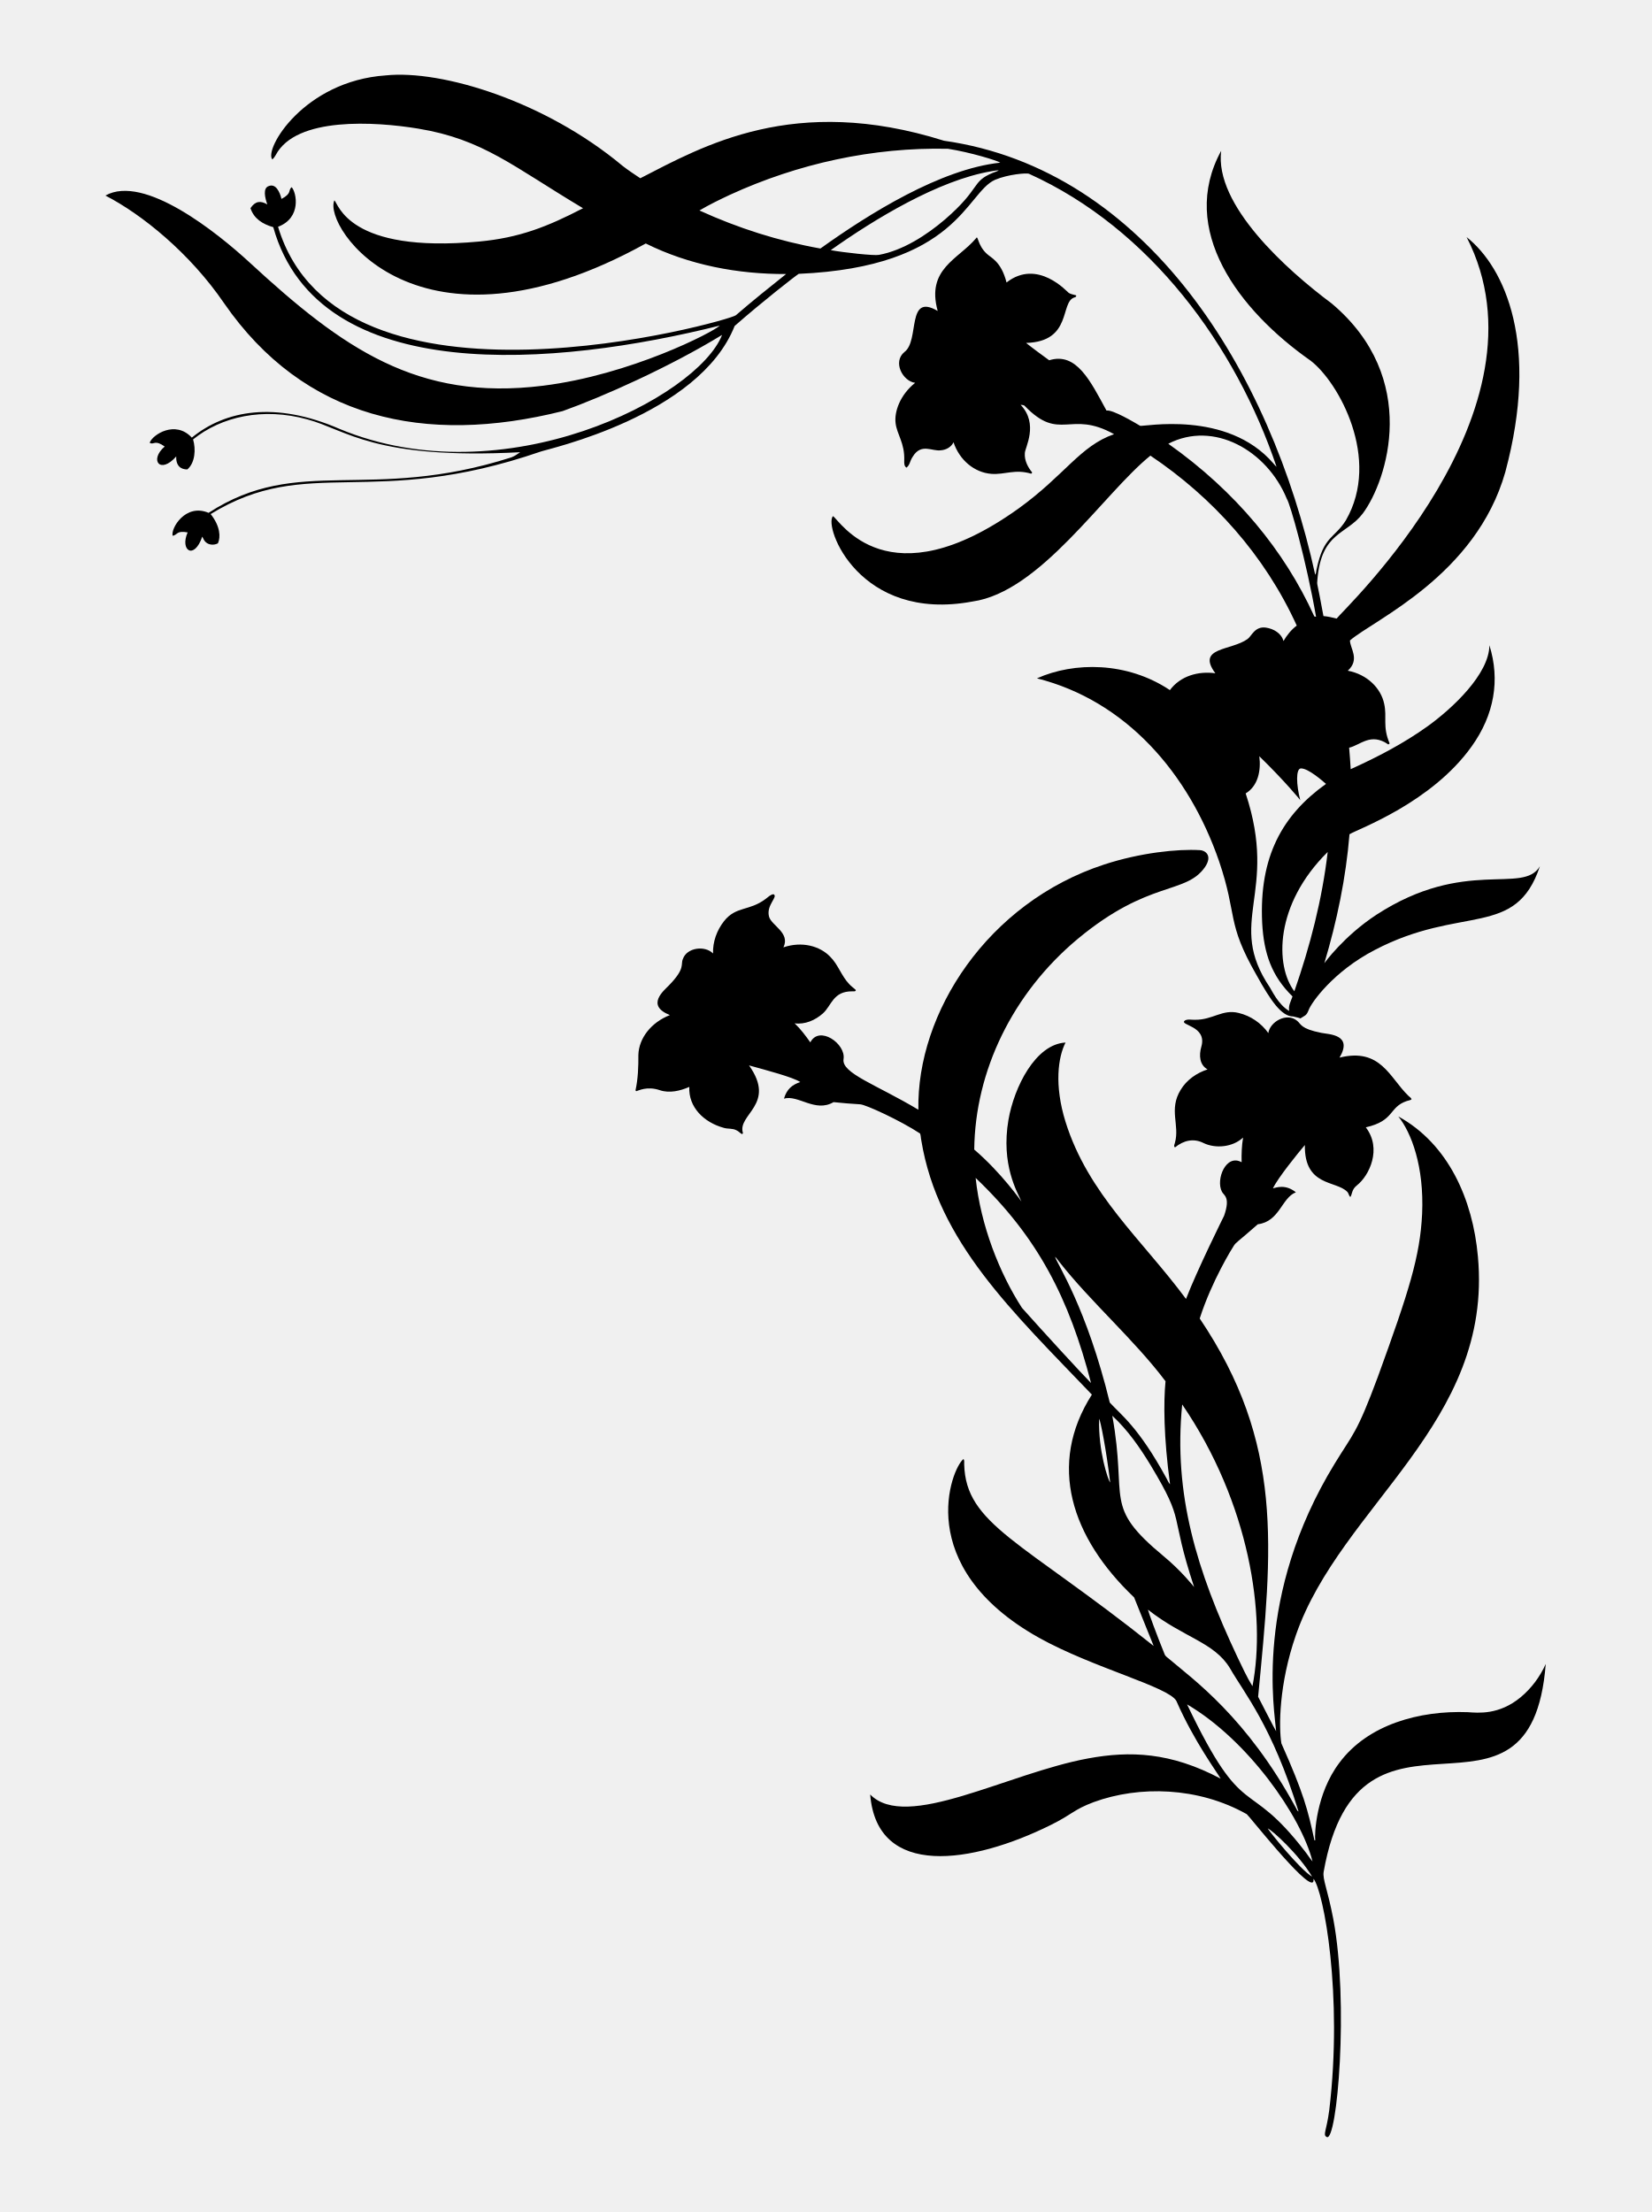
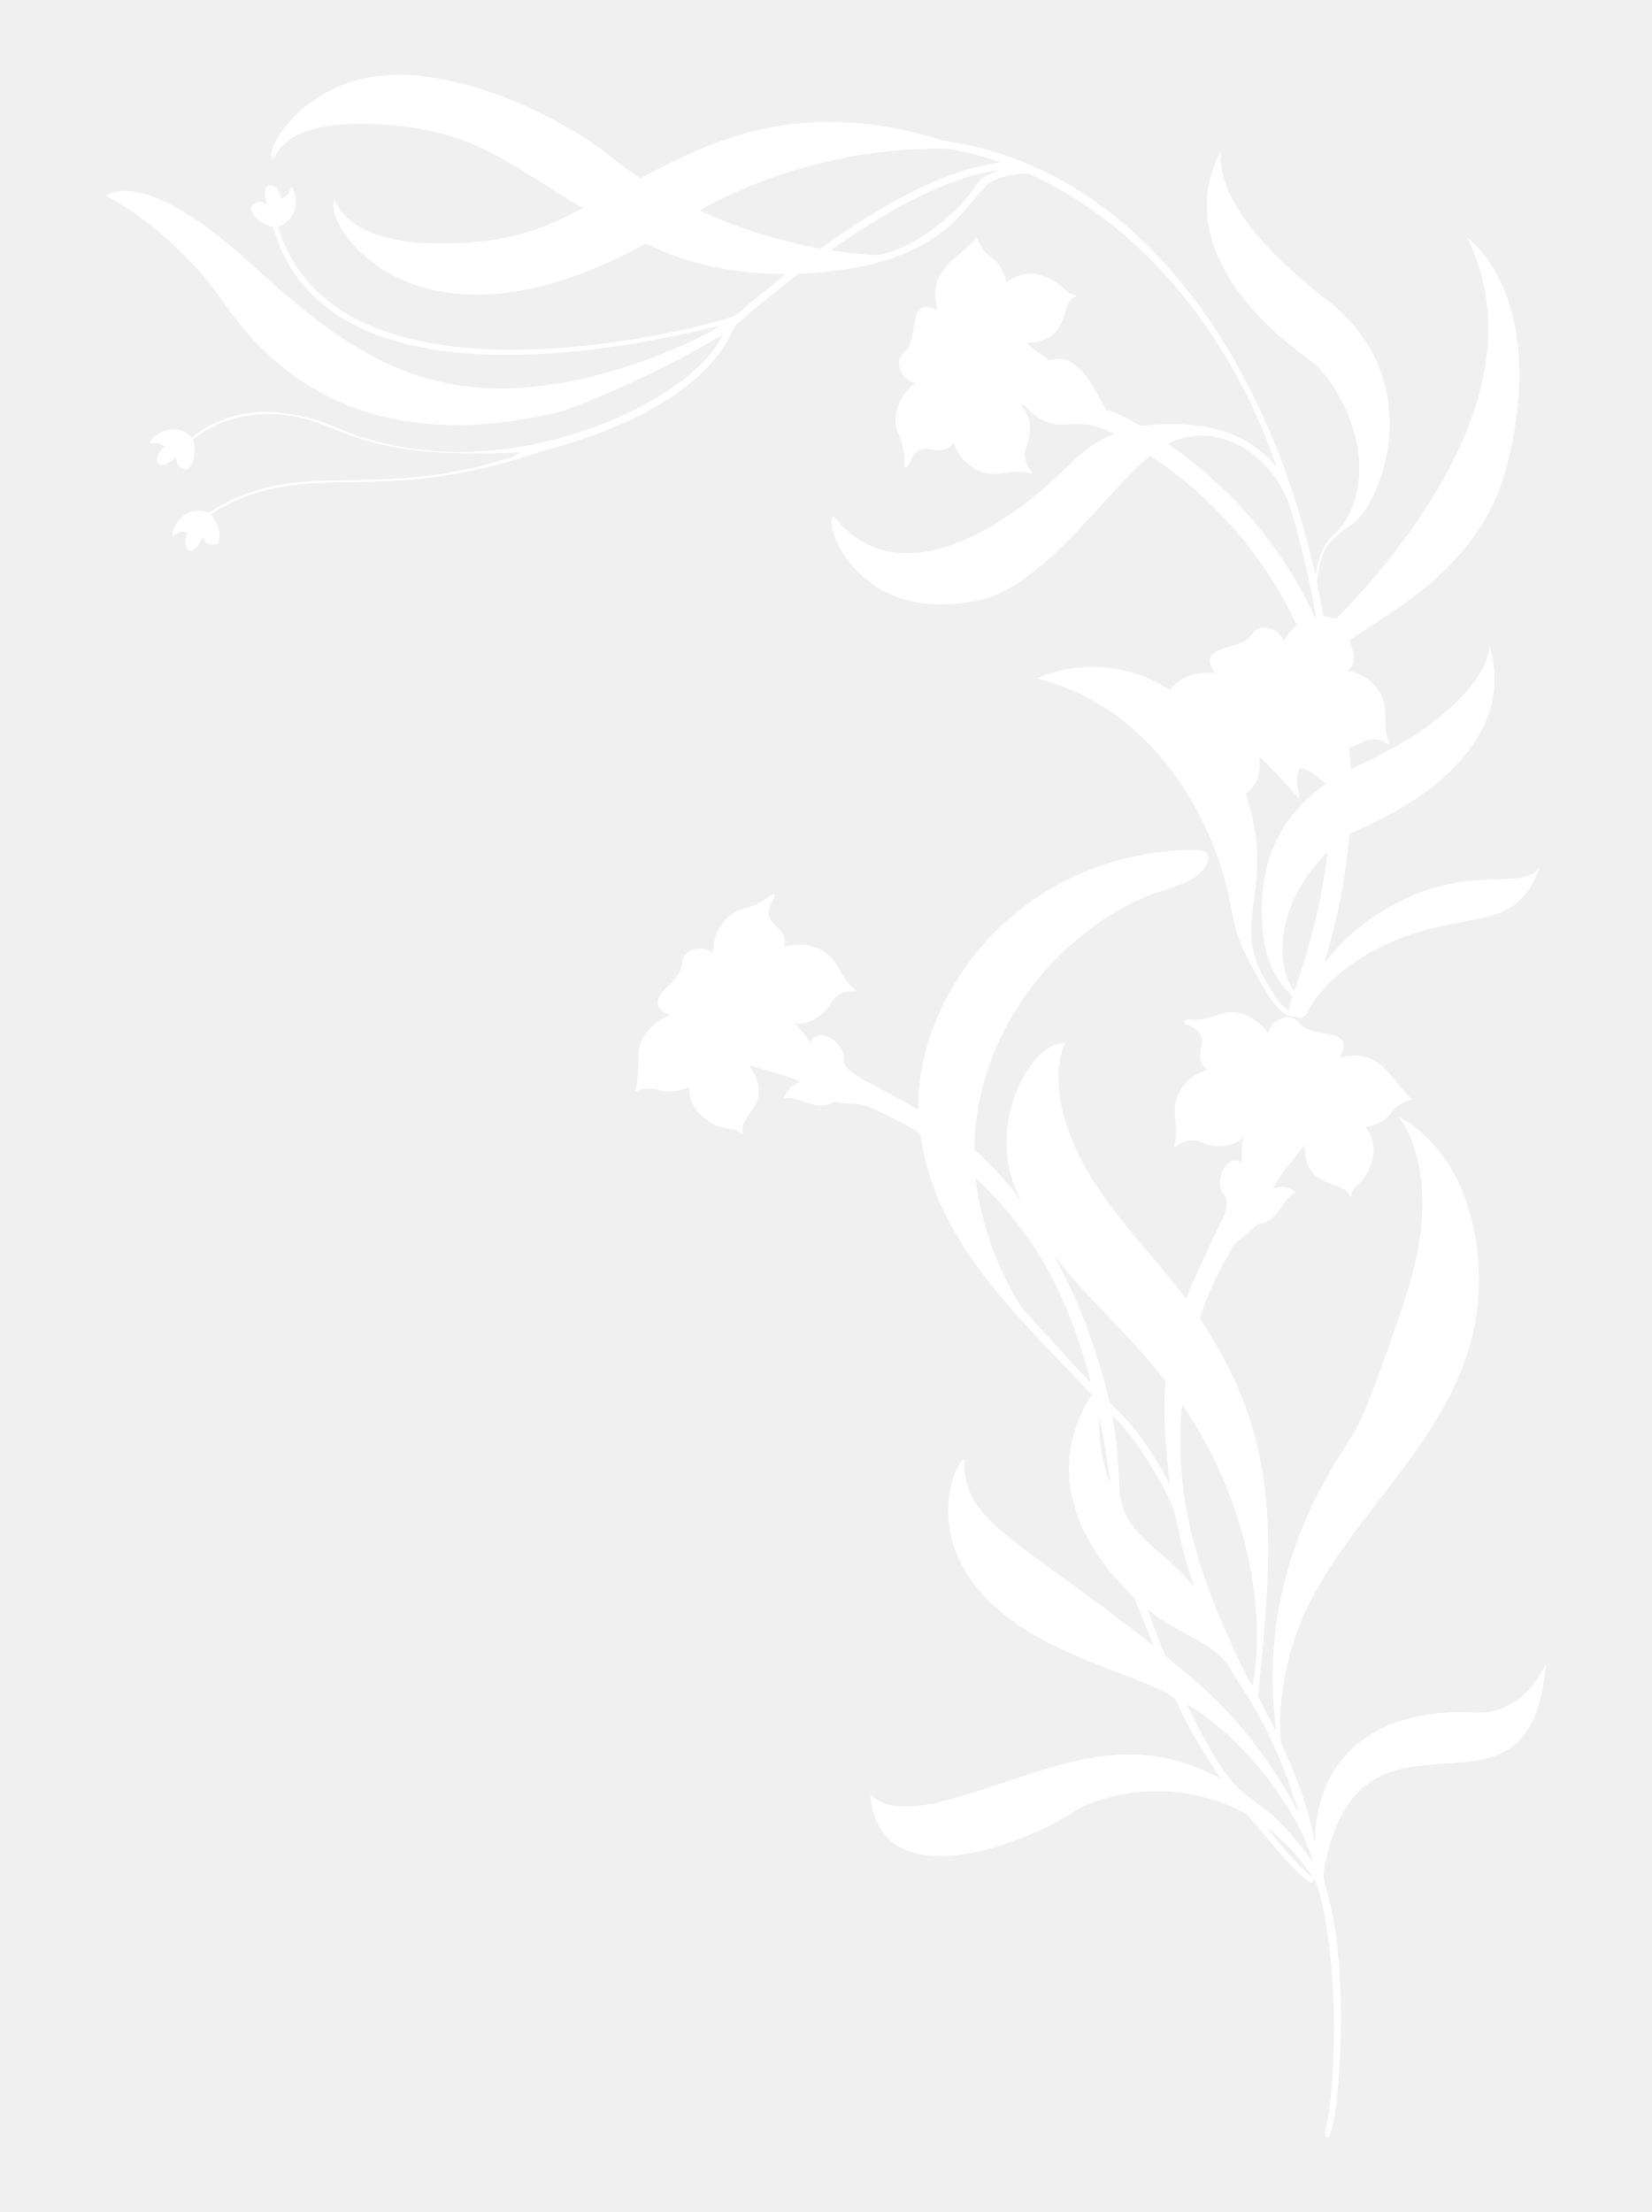
<svg xmlns="http://www.w3.org/2000/svg" version="1.1" id="Layer_1" x="0px" y="0px" viewBox="0 0 1280.89 1716.044" enable-background="new 0 0 1280.89 1716.044" xml:space="preserve">
-   <g>
+   <g fill="#FFFFFF">
    <path d="M299.199,58.499c43.406-4.517,123.591,19.898,183.741,70.163c4.424,3.433,9.095,6.53,13.766,9.623   c48.624-24.939,119.257-65.702,235.569-29.116c156.944,22.254,253.51,178.529,287.991,336.698c0.897-1.14,0.663-2.709,1.037-4.041   c5.53-26.343,13.668-23.719,22.735-38.132c27.539-47.653-5.646-107.378-27.393-123.939   c-55.756-39.087-102.823-101.558-69.308-162.786c-5.377,41.961,50.554,92.249,85.709,118.45   c69.028,58.054,43.036,137.533,24.151,162.926c-12.746,16.814-32.169,14.041-35.231,51.44c-0.391,4.938-0.521-0.659,4.699,28.149   c3.461,0.285,6.848,1.093,10.211,1.957c4.325-6.199,170.094-161.279,100.84-295.965c30.106,23.932,56.522,83.644,30.036,182.246   c-22.771,80.387-102.115,114.72-120.506,130.67c-0.104,5.95,8.03,14.665-1.696,23.483c15.289,2.91,25.716,13.743,28.219,25.613   c2.419,10.769-1.462,17.524,4.251,30.835c-0.257,0.196-0.762,0.584-1.014,0.776c-13.654-9.52-21.687,0.552-30.41,2.504   c0.472,5.545,0.906,11.099,1.205,16.658c20.783-9.375,41.121-19.984,59.685-33.288c19.353-13.952,47.74-40.513,47.923-62.843   c8.47,27.002,3.708,54.01-13.673,78.342c-31.234,43.965-88.314,64.22-94.86,68.276c-2.779,33.937-9.772,67.435-19.507,100.036   c0,0,14.963-20.944,40.43-37.609c68.672-44.628,113.694-15.274,126.784-37.604c-18.768,56.406-60.73,29.601-128.349,65.076   c-31.682,16.493-48.931,40.552-51.081,46.564c-1.698,4.519-3.12,4.2-6.348,6.4c-1.822-0.677-3.76-0.99-5.62-1.509   c-9.098,0.081-17.594-12.515-28.411-32.036c-23.714-41.359-14.565-45.711-29.042-88.274   c-23.6-68.453-72.285-124.589-141.312-141.984c28.796-12.904,69.939-13.055,103.124,9.118c8.174-11.034,22.06-14.89,35.273-13.061   c-15.068-20.363,12.273-17.352,25.029-26.612c3.017-2.13,5.6-10.081,14.252-8.796c5.839,0.864,11.982,4.349,13.561,10.422   c2.663-4.592,6.045-8.791,10.291-12.01c-24.792-54.563-65.199-99.447-113.522-131.843   c-36.526,29.546-85.311,105.803-138.07,113.181c-87.904,16.389-115.619-58.325-108.173-66.262   c5.511,3.561,42.5,66.632,143.918-5.872c35.911-25.902,47.763-48.573,74.143-57.695c-34.436-19.156-41.815,6.478-69.247-21.843   c-0.799-0.939-2.167-0.719-3.242-0.944c14.319,15.113,3.176,33.443,3.256,37.59c-0.383,5.564,2.289,10.767,5.736,14.953   c-0.192,0.229-0.579,0.691-0.771,0.92c-12.603-3.807-20.342,0.863-30.84,0.121c-13.144-0.98-24.794-10.568-29.439-24.515   c-1.789,3.751-5.764,5.928-9.805,6.217c-6.624,1.068-15.208-5.842-21.773,4.863c-2.716,4.189-1.966,6.108-4.891,8.6   c-1.953-1.144-1.798-3.606-1.766-5.559c0.483-13.613-5.643-20.03-6.708-28.967c-1.092-8.532,3.209-21.711,15.177-31.274   c-9.458-1.141-17.806-16.145-8.259-23.954c11.924-8.867,1.253-46.205,25.744-31.793c-9.04-32.652,15.908-39.975,29.667-56.299   c1.832-3.112,0.894,5.029,8.441,11.954c3.115,3.086,11.066,5.629,15.294,22.254c24.206-18.91,47.278,7.567,48.278,8.086   c1.705,1.07,3.737,1.285,5.629,1.859c0.495,0.92-0.36,1.471-1.158,1.621c-11.488,3.333-1.527,34.328-37.581,35.329   c5.839,4.653,11.888,9.034,17.914,13.439c21.133-6.521,31.852,15.867,44.461,39.033c4.624-0.981,21.957,9.353,26.071,11.8   c2.022,0.994,67.322-12.643,103.353,29.144c0.776,0.939,1.579,1.873,2.495,2.7c-31.434-93.454-97.944-184.881-192.089-227.367   c-1.76-0.724-16.031,0.349-26.37,4.737c-22.41,10.016-28.82,67.566-152.219,72.91c-2.496,1.514-28.408,21.735-49.703,40.44   c-27.742,70.009-145.431,95.473-150.514,97.462c-131.083,45.165-180.331,2.003-255.969,48.465   c7.432,9.373,7.856,17.814,5.638,22.693c-2.896,1.556-6.909,1.415-9.408-0.874c-1.313-1.154-1.999-2.798-2.728-4.34   c-6.238,18.355-17.566,10.922-11.361-3.256c-8.795-1.619-7.754,1.958-11.627,2.635c-1.637-5.656,9.992-25.464,27.86-17.812   c69.972-45.46,124.363-7.7,234.887-43.032c2.476-0.944,4.699-2.466,6.853-3.994c-113.39,5.9-134.737-17.287-164.949-25.431   c-34.584-9.591-66.877-2.188-88.802,15.485c2.249,7.617,1.598,18.147-4.447,23.291c-4.745,0.102-8.972-2.551-8.614-10.095   c-12.462,14.287-21.137,2.739-8.946-7.675c-7.747-5.505-8.206-1.251-11.421-2.686l-0.145-0.467   c2.16-5.947,19.751-17.609,32.601-3.751c25.994-21.201,64.621-28.462,114.606-6.759c127.439,52.99,277.735-24.292,296.735-72.919   c-40.687,24.877-92.471,47.982-123.687,59.106c-106.985,26.844-200.557,6.102-262.714-83.822   c-26.527-38.835-63.725-68.847-91.969-83.401c29.972-16.821,86.694,28.722,112.018,52.071   c71.872,66.294,129.929,107.566,227.273,95.477c68.018-8.393,132.349-41.67,137.327-46.666   c-126.066,31.516-311.285,48.766-346.419-76.353c-8.29-2.347-15.038-6.639-17.672-14.738c3.785-5.661,7.936-5.925,13.052-2.901   c-1.737-4.879-3.723-12.843,1.252-14.276c5.259-2.04,8.44,4.45,9.749,10.006c8.384-4.395,4.913-6.712,7.885-9.132   c3.788,4.091,7.815,23.804-10.543,30.733c47.52,158.234,350.612,72.925,355.15,68.636c12.72-10.987,25.828-21.516,38.982-31.975   c-37.403,0.168-75.245-6.979-108.883-23.698c-176.58,97.682-250.801-13.277-241.549-33.479c3.065,2.466,10.696,41.404,112.2,31.984   c31.247-2.902,53.079-11.524,80.692-25.851c-54.104-32.249-77.458-53.486-127.928-61.769c-33.202-5.456-94.629-9.453-110.43,20.428   c-0.673,1.317-1.57,2.518-2.7,3.485C204.691,115.818,235.618,62.902,299.199,58.499 M566.239,151.136   c-8.021,3.77-16.027,7.624-23.651,12.15c29.892,13.678,61.465,23.74,93.837,29.509c37.958-27.134,93.161-61.63,139.523-66.608   c-1.793-1.456-23.311-8.11-40.547-10.758C677.267,114.139,619.029,126.896,566.239,151.136 M769.086,132.852   c-41.023,6.937-90.48,36.994-124.64,61.213c10.232,1.878,33.786,4.436,37.375,3.672c18.595-3.415,37.066-15.348,51.459-27.677   c27.885-24.191,20.048-29.048,36.847-35.946c1.551-0.677,3.265-1.018,4.695-1.981C772.884,132.161,770.987,132.544,769.086,132.852    M906.301,344.252c52.561,37.114,90.104,83.19,112.938,133.23c0.126,0.902,0.92,0.925,1.686,0.953   c-7.652-43.869-20.132-87.728-22.67-91.46C982.915,349.538,941.628,325.987,906.301,344.252 M976.912,586.688   c1.429,10.982-0.958,23.081-10.581,28.836c25.899,78.328-15.85,99.101,18.863,150.659c1.004,1.402,6.382,13.298,14.92,18.083   c-0.906-4.003,1.364-7.596,2.555-11.258c-16.185-15.803-22.253-33.264-23.539-57.06c-2.457-51.46,15.706-83.659,49.525-107.818   c-3.131-2.684-13.667-11.956-19.372-12.015c-4.202,0.037-3.709,12.878-0.612,24.594   C1008.672,620.709,997.252,606.479,976.912,586.688 M1004.09,769.037c12.197-35.035,21.577-71.191,25.874-108.089   C988.652,701.748,989.077,749.249,1004.09,769.037z" />
    <path d="M856.463,670.711c28.069-9.198,57.121-12.207,74.33-11.178c3.395,0.015,10.504,3.634,3.887,13.267   c-15.095,21.42-43.385,9.667-98.56,55.523c-50.636,42.183-79.714,102.652-80.351,163.486   c21.221,18.149,36.618,40.327,36.618,40.327c-3.193-7.346-16.035-28.59-10.071-63.404c4.412-25.396,20.926-58.681,44.284-59.942   c-5.781,11.338-8.889,32.85-0.056,61.376c17.604,56.434,59.751,91.855,93.501,137.542c8.86-22.98,29.543-64.524,29.546-64.534   c5.158-14.776-0.343-15.721-1.7-18.704c-4.914-9.381,3.17-29.638,15.294-22.819c-0.14-6.404,0.075-12.813,1.135-19.134   c-8.204,7.588-21.433,8.66-30.597,4.274c-7.731-3.923-15.472-2.159-22.217,3.345c-1.303-0.972-0.28-2.41-0.042-3.63   c3.842-13.758-4.995-25.665,4.438-41.009c4.615-7.722,12.402-13.108,20.867-15.864c-6.221-3.439-6.803-10.854-4.807-17.704   c4.662-16.372-17.714-16.441-12.832-20.213c2.401-1.341,5.274-0.439,7.885-0.593c13.731,0.208,21.304-8.479,33.914-5.274   c9.226,2.2,17.527,7.866,22.983,15.625c1.117-8.572,14.058-16.342,22.259-9.604c3.292,2.581,2.45,6.181,18.891,9.422   c5.759,1.194,24.751,1.102,14.089,19.18c31.959-7.844,38.776,15.496,53.295,29.518c0.841,0.934,2.303,1.56,2.551,2.887   c-1.074,0.808-2.504,0.827-3.719,1.299c-14.082,4.787-9.228,15.32-31.755,20.395c12.763,16.673,2.663,37.54-6.918,45.036   c-4.152,3.249-3.531,6.767-5.059,9.016c-1.299-1.065-1.247-2.962-2.457-4.078c-8.647-8.869-33.353-3.893-32.844-36.235   c-5.386,6.291-21.073,25.695-24.753,33.587c2.53-0.55,9.625-3.494,17.802,3.069c-11.078,4.218-12.592,22.728-29.518,24.795   c-16.427,14.474-16.81,13.765-18.713,16.798c-0.732,1.002-17.023,27.043-26.374,56.308   c65.323,97.057,56.464,177.297,45.302,293.466c0.235,0.444,13.571,26.46,13.977,26.753c-1.161-15.318-17.505-104.735,45.41-207.593   c14.417-23.632,16.984-22.903,33.395-67.094c24.294-66.805,32.837-93.668,34.442-126.751c1.635-36.688-8.364-63.025-18.47-75.526   c38.934,21.383,57.827,64.594,61.745,108.678c11.894,129.344-106.207,193.167-141.158,293.582   c-13.384,38.467-13.318,71.888-11.295,84.116c17.293,38.83,20.506,51.426,25.655,75.269c0.15-0.014,0.444-0.042,0.589-0.061   c-0.604-4.432,0.458-35.976,18.746-60.152c22.085-29.768,62.223-40.68,99.574-39.267c7.922,0.533,24.237,2.381,41.084-11.604   c8.343-6.942,14.981-15.91,19.423-25.795c-11.52,147.361-144.815,5.53-172.297,161.37c-0.881,5.741,3.043,13.373,7.432,36.184   c12.357,65.178,3.003,173.799-5.022,169.433c-3.255-1.74-0.217-4.232,1.981-21.086c10.609-88.925-4.324-169.583-12.248-179.266   c-0.126,0.911,0.308,2.144-0.612,2.798c-6.098,3.496-49.698-52.05-51.174-52.912c-37.655-21.227-83.469-22.249-118.679-9.361   c-15.828,5.927-16.28,9.298-33.475,17.812c-60.328,29.911-134.704,41.921-139.962-23.73   c28.093,28.781,106.205-16.447,169.227-27.995c32.15-5.908,63.837-4.924,102.652,15.738c-2.453-4.504-20.583-28.796-34.357-60.292   c-5.952-10.974-64.631-25.661-106.571-49.021c-98.69-55.185-67.779-131.721-58.583-138.654c0.902,1.163,0.458,2.691,0.551,4.059   c1.23,46.875,44.367,59.137,146.983,140.943c-0.684-1.765-15.177-37.669-15.177-37.669   c-48.86-46.455-67.327-103.196-32.751-157.316c-61.496-64.353-119.395-118.336-132.329-197.251   c-0.406-1.752-0.308-3.653-0.948-5.316c-15.315-10.083-42.136-22.419-46.433-22.637c-6.914-0.388-13.813-0.99-20.703-1.696   c-14.184,8.387-27.393-5.926-38.454-2.714c2.193-7.412,6.371-10.768,12.65-12.865c-5.392-3.723-26.909-9.366-39.743-12.911   c21.557,30.419-9.516,37.945-4.695,52.529c-0.159,0.206-0.476,0.617-0.64,0.822c-1.612-0.752-2.709-2.331-4.396-2.994   c-3.041-1.719-6.647-0.916-9.88-1.929c-15.297-4.168-27.491-15.937-26.729-31.737c-7.091,3.064-15.294,5.078-22.857,2.537   c-10.024-3.402-16.819,0.494-18.358,0.789c-0.131-0.168-0.392-0.509-0.523-0.677c1.985-9.039,2.298-18.335,2.228-27.556   c0.419-12.951,9.933-25.141,24.445-30.831c-19.075-7.562-4.463-19.122-0.668-23.1c13.004-13.41,8.783-15.998,10.763-20.414   c3.027-8.907,17.131-10.687,23.385-4.279c-0.294-9.044,2.966-18.036,8.548-25.104c9.305-11.763,19.453-7.566,32.283-17.237   c1.896-1.369,3.602-3.317,6.045-3.634c3.994,1.886-5.634,8.164-3.513,17.092c1.545,7.128,16.828,12.664,11.239,24.132   c14.372-4.885,28.252-1.04,36.203,7.198c6.241,6.11,8.721,14.939,14.757,21.222c1.528,1.775,3.531,3.036,5.195,4.667   c-0.065,1.448-1.738,0.944-2.691,1.032c-15.047-0.149-16.068,11.078-22.815,17.111c-5.895,5.283-13.949,8.81-21.965,7.708   c4.653,4.41,8.478,9.562,12.183,14.775c6.857-13.43,27.619,0.99,25.781,12.902c-1.886,10.997,25.212,19.708,58.041,39.36   C711.02,785.875,765.981,700.341,856.463,670.711 M756.852,913.815c3.899,36.759,18.407,73.749,35.941,100.816   c16.589,18.635,46.459,51.168,53.585,58.293C829.365,1007.476,805.317,959.989,756.852,913.815 M818.429,974.986   c1.653,5.638,24.463,39.282,42.486,113.092c8.5,9.459,22.203,18.74,44.153,59.073c0.855,1.443,1.378,3.116,2.597,4.33   c-4.996-36.876-5.077-63.53-3.513-79.926c-24.289-32.266-58.038-61.506-82.561-92.814   C820.568,977.457,819.709,976.027,818.429,974.986 M917.096,1089.564c-6.957,69.68,11.335,129.048,42.738,195.737   c3.742,7.703,7.241,15.574,11.762,22.861C982.289,1253.338,969.454,1166.223,917.096,1089.564 M862.867,1098.332   c12.02,66.193-7.746,69.565,39.907,109.028c13.765,11.351,23.567,23.856,23.567,23.856c-19.733-59.789-5.999-48.279-33.741-94.515   C884.177,1122.87,874.821,1109.361,862.867,1098.332 M852.646,1100.597c-0.731,25.081,6.983,47.818,8.586,49.492   C858.043,1123.679,853.679,1102.115,852.646,1100.597 M890.502,1248.748c0.725,2.88,6.381,18.396,12.94,34.568   c0.682,1.854,2.593,2.756,3.961,4.055c18.144,15.479,59.696,44.861,97.878,115.106c0.621,0.962,0.869,2.354,2.055,2.835   c-20.656-66.762-42.333-92.001-53.169-111.084C941.878,1273.86,918.412,1270.681,890.502,1248.748 M920.866,1322.241   c44.782,93.748,45.664,54.617,91.343,113.877c2.107,2.569,3.784,5.475,5.993,7.965   C1009.372,1408.966,967.993,1349.856,920.866,1322.241 M983.433,1418.456c0.757,1.724,25.131,32.165,34.432,37.412   C1007.499,1438.48,986.96,1419.914,983.433,1418.456z" />
  </g>
</svg>
